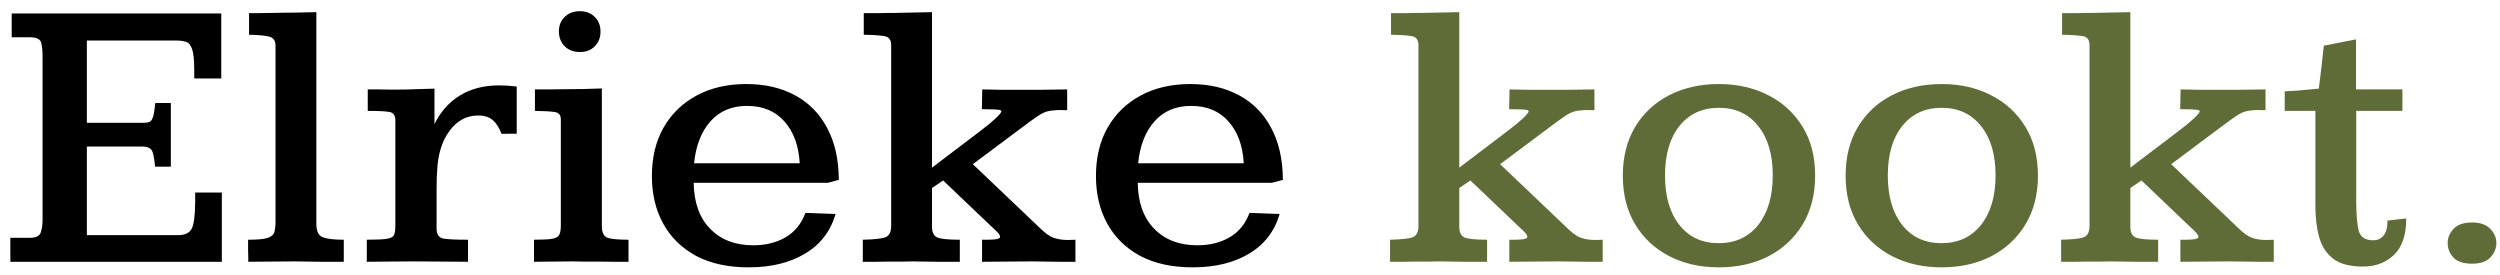
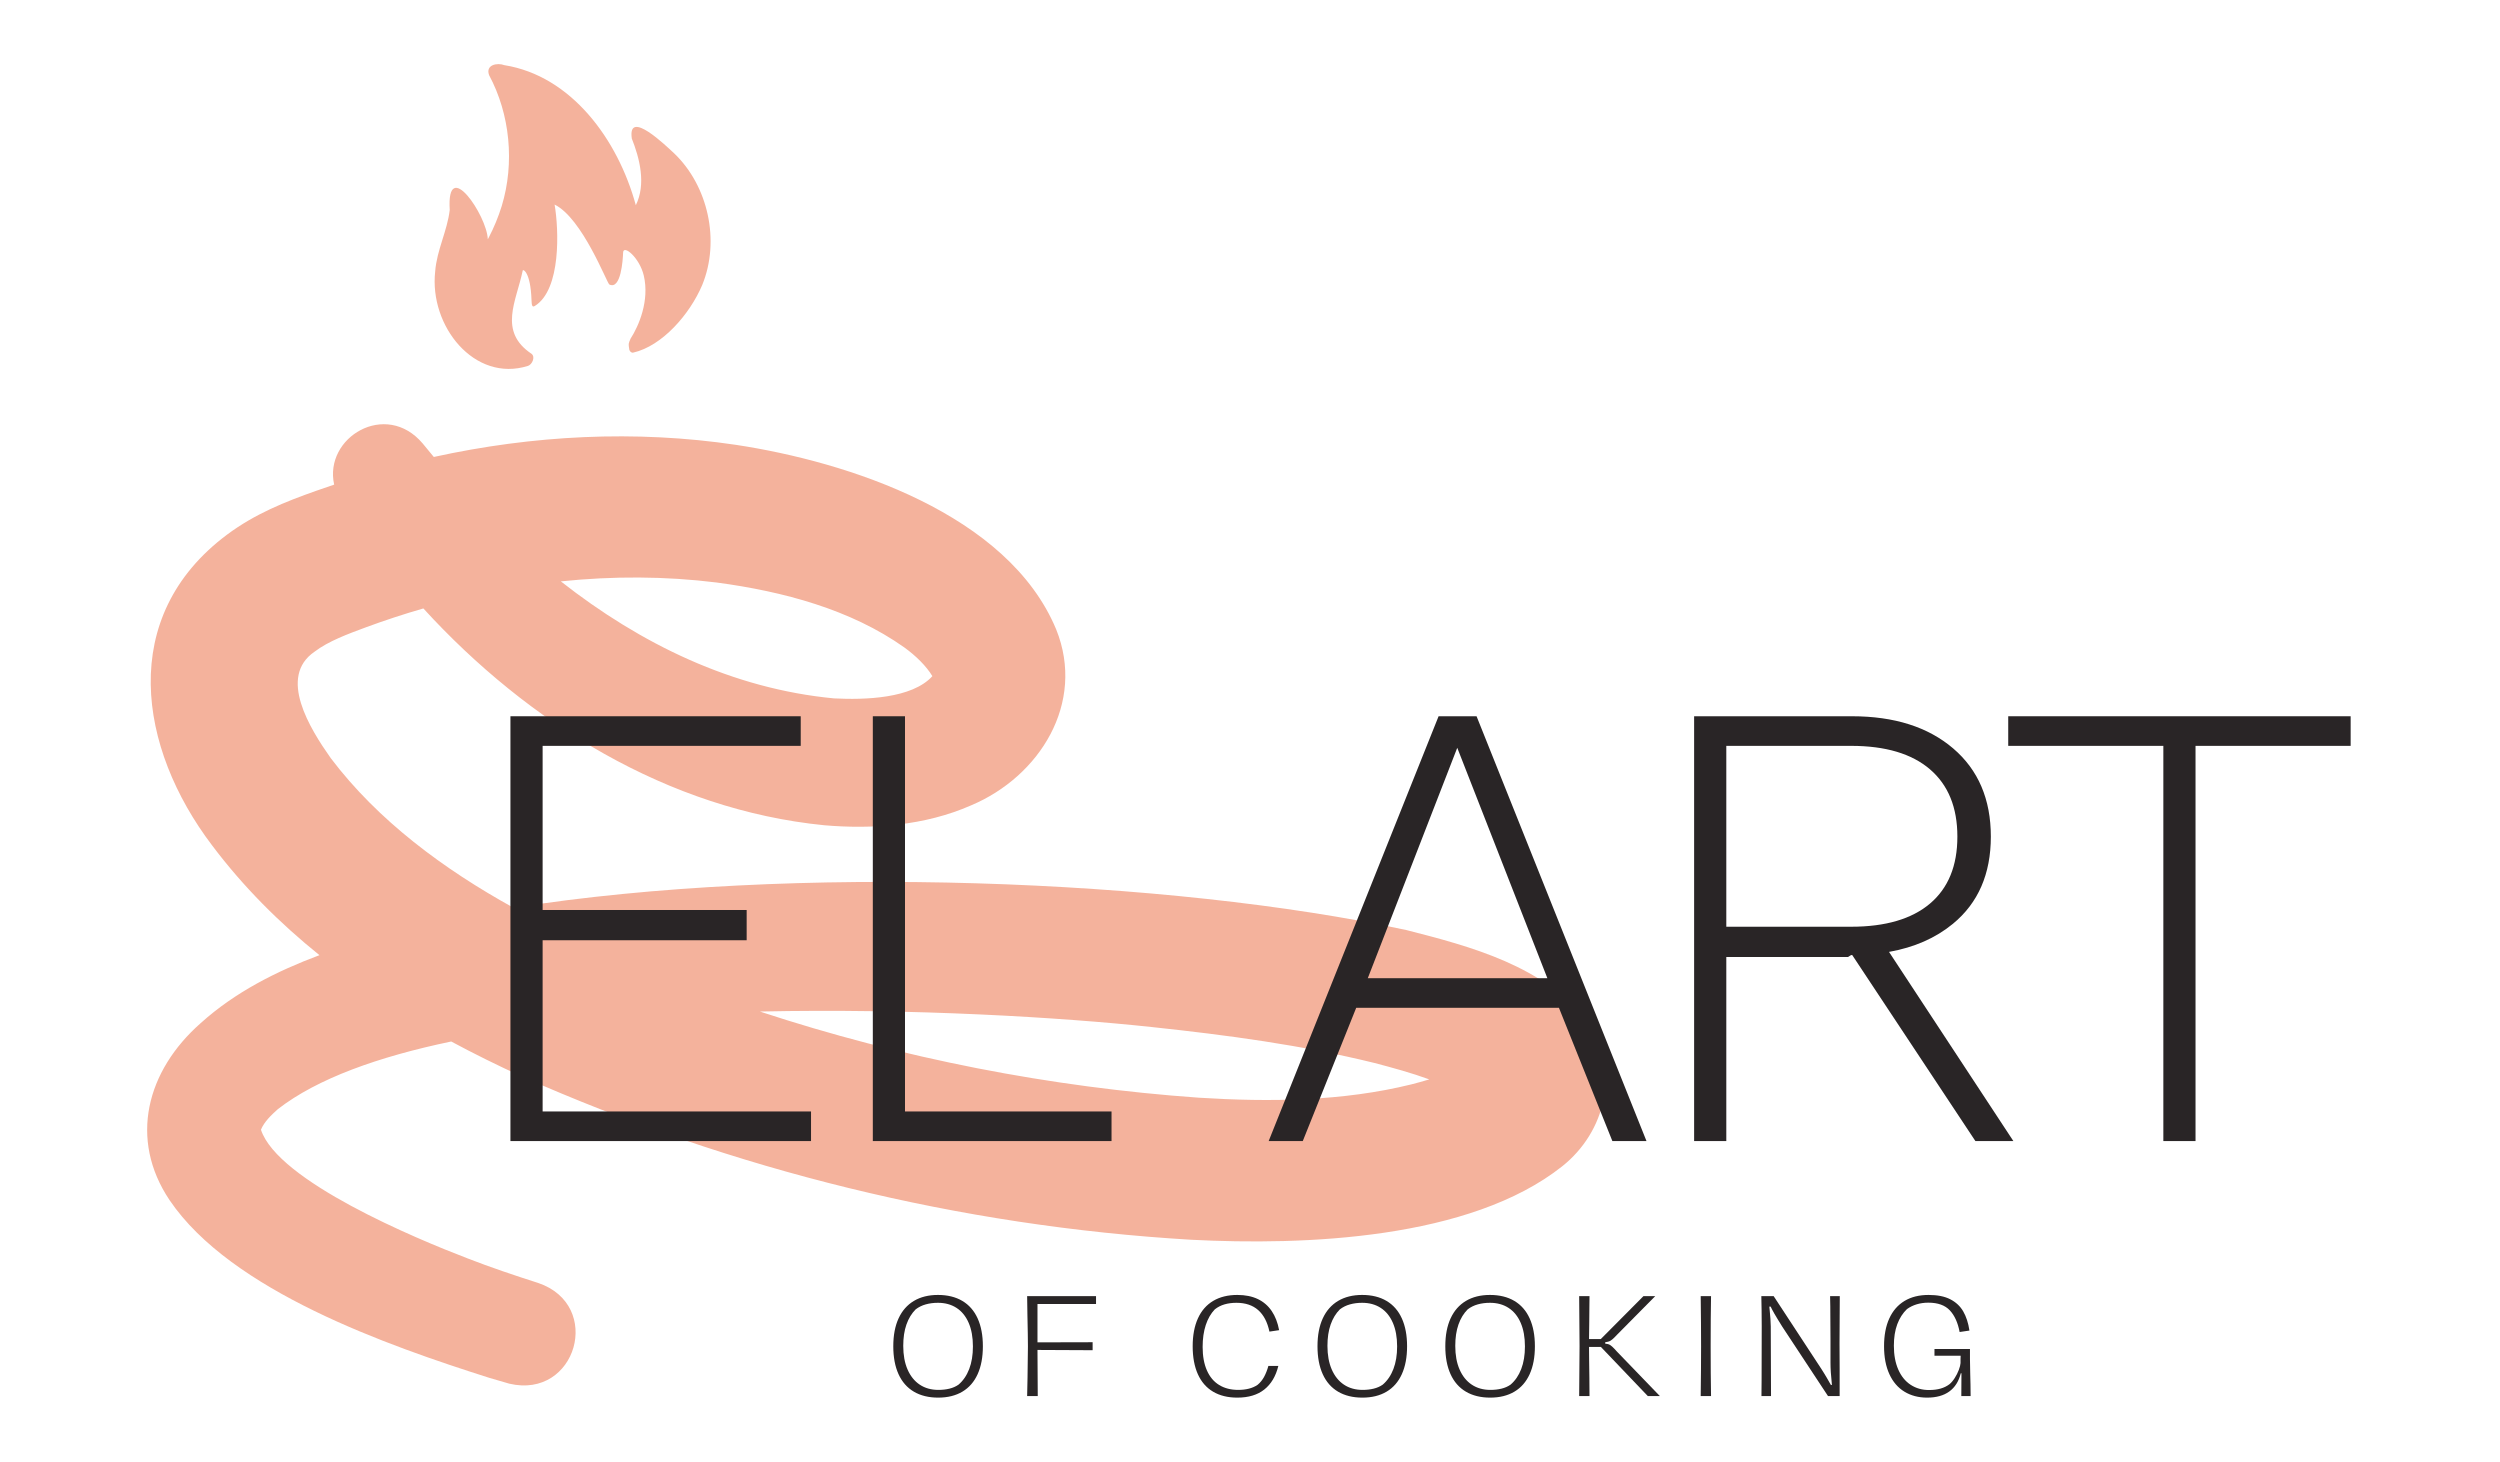
- <svg xmlns="http://www.w3.org/2000/svg" width="191" height="21" viewBox="0 0 191 21" fill="none">
-   <path d="M0.791 20V18.169H2.271C2.749 18.169 3.032 18.027 3.12 17.744C3.208 17.461 3.252 17.148 3.252 16.807V4.355C3.252 3.906 3.218 3.545 3.149 3.271C3.081 2.988 2.788 2.847 2.271 2.847H0.894V1.03H16.904V5.996H14.839V5.322C14.839 4.58 14.785 4.058 14.678 3.755C14.57 3.442 14.414 3.257 14.209 3.198C14.004 3.13 13.755 3.096 13.462 3.096H6.636V9.38H10.972C11.148 9.38 11.294 9.36 11.411 9.321C11.528 9.272 11.621 9.146 11.69 8.94C11.758 8.726 11.816 8.369 11.865 7.871H13.052V12.734H11.851C11.782 11.992 11.68 11.553 11.543 11.416C11.406 11.27 11.196 11.196 10.913 11.196H6.636V17.964H13.608C14.116 17.964 14.458 17.808 14.634 17.495C14.81 17.183 14.902 16.504 14.912 15.459C14.912 15.352 14.912 15.229 14.912 15.093C14.912 14.956 14.912 14.829 14.912 14.712H16.948V20H0.791ZM18.97 20C18.97 19.932 18.97 19.824 18.97 19.678C18.97 19.521 18.965 19.351 18.955 19.165C18.955 18.98 18.955 18.809 18.955 18.652C18.955 18.496 18.955 18.384 18.955 18.315C19.658 18.315 20.151 18.271 20.435 18.184C20.727 18.086 20.903 17.935 20.962 17.73C21.02 17.524 21.05 17.256 21.05 16.924V3.491C21.05 3.091 20.874 2.856 20.523 2.788C20.181 2.71 19.683 2.666 19.028 2.656V1.001C19.273 1.001 19.556 1.001 19.878 1.001C20.2 0.991 20.518 0.986 20.83 0.986C21.152 0.977 21.416 0.972 21.621 0.972C22.031 0.972 22.446 0.967 22.866 0.957C23.286 0.947 23.721 0.938 24.17 0.928V17.129C24.17 17.656 24.331 17.988 24.653 18.125C24.985 18.252 25.523 18.315 26.265 18.315V20C25.689 20 25.112 20 24.536 20C23.97 19.99 23.301 19.98 22.529 19.971C21.797 19.971 21.157 19.976 20.61 19.985C20.073 19.995 19.526 20 18.97 20ZM28.023 20V18.315C28.755 18.315 29.268 18.291 29.561 18.242C29.863 18.193 30.044 18.096 30.102 17.949C30.171 17.793 30.205 17.564 30.205 17.261V9.204C30.205 8.833 30.064 8.618 29.78 8.56C29.507 8.501 28.945 8.472 28.096 8.472V6.831C28.262 6.831 28.516 6.831 28.857 6.831C29.209 6.831 29.531 6.836 29.824 6.846C30.117 6.846 30.264 6.846 30.264 6.846C30.732 6.846 31.211 6.836 31.699 6.816C32.188 6.797 32.685 6.782 33.193 6.772V9.482C33.652 8.545 34.297 7.817 35.127 7.3C35.967 6.782 36.968 6.523 38.13 6.523C38.56 6.523 39.009 6.553 39.477 6.611V10.215C39.292 10.215 39.097 10.215 38.892 10.215C38.687 10.215 38.496 10.22 38.32 10.229C38.154 9.78 37.935 9.434 37.661 9.189C37.388 8.945 37.012 8.823 36.533 8.823C35.645 8.823 34.912 9.219 34.336 10.01C33.76 10.791 33.447 11.812 33.398 13.071C33.389 13.101 33.379 13.257 33.369 13.54C33.369 13.823 33.364 14.17 33.355 14.58C33.355 14.99 33.355 15.405 33.355 15.825C33.355 16.235 33.355 16.597 33.355 16.909C33.355 17.212 33.355 17.393 33.355 17.451C33.355 17.9 33.525 18.159 33.867 18.227C34.219 18.286 34.849 18.315 35.757 18.315V20C35.093 20 34.438 19.995 33.794 19.985C33.149 19.976 32.378 19.971 31.48 19.971C30.737 19.971 30.112 19.976 29.605 19.985C29.106 19.995 28.579 20 28.023 20ZM40.796 20V18.315C41.45 18.315 41.919 18.291 42.202 18.242C42.485 18.184 42.661 18.081 42.73 17.935C42.808 17.778 42.847 17.544 42.847 17.231V9.116C42.847 8.794 42.695 8.608 42.393 8.56C42.09 8.511 41.582 8.481 40.869 8.472C40.869 8.188 40.869 7.915 40.869 7.651C40.869 7.378 40.869 7.104 40.869 6.831C41.27 6.831 41.66 6.831 42.041 6.831C42.422 6.831 42.788 6.826 43.14 6.816C43.618 6.816 44.087 6.812 44.546 6.802C45.015 6.792 45.493 6.777 45.981 6.758V17.275C45.981 17.764 46.128 18.061 46.421 18.169C46.714 18.267 47.246 18.315 48.018 18.315V20C47.734 20 47.383 20 46.963 20C46.553 19.99 46.128 19.985 45.688 19.985C45.249 19.985 44.858 19.985 44.517 19.985C44.175 19.976 43.935 19.971 43.799 19.971C43.193 19.971 42.661 19.976 42.202 19.985C41.743 19.995 41.274 20 40.796 20ZM44.312 3.975C43.833 3.975 43.442 3.828 43.14 3.535C42.847 3.232 42.7 2.856 42.7 2.407C42.7 1.948 42.847 1.577 43.14 1.294C43.442 1.001 43.828 0.854 44.297 0.854C44.775 0.854 45.156 1.001 45.44 1.294C45.732 1.577 45.879 1.953 45.879 2.422C45.879 2.871 45.732 3.242 45.44 3.535C45.156 3.828 44.78 3.975 44.312 3.975ZM57.202 20.425C55.62 20.425 54.277 20.132 53.174 19.546C52.08 18.95 51.245 18.13 50.669 17.085C50.093 16.04 49.805 14.829 49.805 13.452C49.805 12.026 50.102 10.791 50.698 9.746C51.304 8.691 52.144 7.876 53.218 7.3C54.302 6.714 55.566 6.421 57.012 6.421C58.447 6.421 59.692 6.709 60.747 7.285C61.802 7.852 62.617 8.682 63.193 9.775C63.779 10.859 64.077 12.183 64.087 13.745L63.237 13.965H52.998C53.018 15.469 53.438 16.641 54.258 17.48C55.078 18.32 56.172 18.74 57.539 18.74C58.486 18.74 59.307 18.54 60 18.14C60.703 17.739 61.216 17.114 61.538 16.265L63.838 16.352C63.447 17.681 62.666 18.691 61.494 19.385C60.332 20.078 58.901 20.425 57.202 20.425ZM53.027 12.471H61.099C61.02 11.123 60.63 10.059 59.927 9.277C59.233 8.486 58.281 8.091 57.07 8.091C55.908 8.091 54.976 8.486 54.273 9.277C53.579 10.059 53.164 11.123 53.027 12.471ZM65.918 20V18.315C66.748 18.296 67.314 18.237 67.617 18.14C67.93 18.032 68.086 17.739 68.086 17.261C68.086 17.261 68.086 17.012 68.086 16.514C68.086 16.006 68.086 15.342 68.086 14.521C68.086 13.701 68.086 12.803 68.086 11.826C68.086 10.84 68.086 9.858 68.086 8.882C68.086 7.896 68.086 6.992 68.086 6.172C68.086 5.352 68.086 4.692 68.086 4.194C68.086 3.696 68.086 3.447 68.086 3.447C68.086 3.037 67.91 2.808 67.559 2.759C67.207 2.7 66.685 2.666 65.991 2.656V1.001C66.147 1.001 66.343 1.001 66.577 1.001C66.811 1.001 67.051 1.001 67.295 1.001C67.539 0.991 67.759 0.986 67.954 0.986C68.149 0.986 68.296 0.986 68.394 0.986C68.901 0.977 69.375 0.967 69.814 0.957C70.254 0.947 70.718 0.938 71.206 0.928V12.808L74.912 9.995C75.391 9.634 75.776 9.316 76.069 9.043C76.362 8.76 76.509 8.579 76.509 8.501C76.509 8.442 76.426 8.403 76.26 8.384C76.103 8.364 75.908 8.354 75.674 8.354C75.449 8.345 75.23 8.34 75.015 8.34L75.044 6.831C75.601 6.841 76.089 6.851 76.509 6.86C76.929 6.86 77.324 6.86 77.695 6.86C78.262 6.86 78.843 6.86 79.439 6.86C80.044 6.851 80.742 6.841 81.533 6.831V8.413C81.445 8.413 81.318 8.413 81.152 8.413C80.996 8.403 80.869 8.403 80.772 8.413C80.469 8.423 80.21 8.457 79.995 8.516C79.78 8.574 79.536 8.696 79.263 8.882C78.989 9.067 78.599 9.351 78.091 9.731L74.326 12.544L79.497 17.466C79.858 17.817 80.181 18.047 80.464 18.154C80.757 18.262 81.079 18.32 81.431 18.33C81.548 18.33 81.665 18.33 81.782 18.33C81.899 18.32 82.026 18.315 82.163 18.315V20C81.811 20 81.431 20 81.02 20C80.62 19.99 80.23 19.985 79.849 19.985C79.478 19.976 79.141 19.971 78.838 19.971C78.096 19.971 77.432 19.976 76.846 19.985C76.269 19.995 75.664 20 75.029 20V18.315C75.186 18.315 75.342 18.315 75.498 18.315C75.654 18.315 75.772 18.311 75.85 18.301C76.221 18.281 76.406 18.213 76.406 18.096C76.406 18.008 76.348 17.9 76.231 17.773C76.113 17.646 75.957 17.495 75.762 17.319L72.056 13.789L71.206 14.36V17.334C71.206 17.734 71.328 17.998 71.572 18.125C71.826 18.252 72.412 18.315 73.33 18.315V20C72.803 20 72.231 20 71.616 20C71.001 19.99 70.352 19.98 69.668 19.971C69.551 19.971 69.341 19.976 69.038 19.985C68.735 19.985 68.389 19.985 67.998 19.985C67.617 19.985 67.236 19.99 66.856 20C66.484 20 66.172 20 65.918 20ZM91.128 20.425C89.546 20.425 88.203 20.132 87.1 19.546C86.006 18.95 85.171 18.13 84.595 17.085C84.019 16.04 83.731 14.829 83.731 13.452C83.731 12.026 84.028 10.791 84.624 9.746C85.23 8.691 86.069 7.876 87.144 7.3C88.228 6.714 89.492 6.421 90.938 6.421C92.373 6.421 93.618 6.709 94.673 7.285C95.728 7.852 96.543 8.682 97.119 9.775C97.705 10.859 98.003 12.183 98.013 13.745L97.163 13.965H86.924C86.943 15.469 87.363 16.641 88.184 17.48C89.004 18.32 90.098 18.74 91.465 18.74C92.412 18.74 93.232 18.54 93.926 18.14C94.629 17.739 95.142 17.114 95.464 16.265L97.764 16.352C97.373 17.681 96.592 18.691 95.42 19.385C94.258 20.078 92.827 20.425 91.128 20.425ZM86.953 12.471H95.024C94.946 11.123 94.556 10.059 93.853 9.277C93.159 8.486 92.207 8.091 90.996 8.091C89.834 8.091 88.901 8.486 88.198 9.277C87.505 10.059 87.09 11.123 86.953 12.471Z" fill="black" />
-   <path d="M106.201 20V18.315C107.031 18.296 107.598 18.237 107.9 18.14C108.213 18.032 108.369 17.739 108.369 17.261C108.369 17.261 108.369 17.012 108.369 16.514C108.369 16.006 108.369 15.342 108.369 14.521C108.369 13.701 108.369 12.803 108.369 11.826C108.369 10.84 108.369 9.858 108.369 8.882C108.369 7.896 108.369 6.992 108.369 6.172C108.369 5.352 108.369 4.692 108.369 4.194C108.369 3.696 108.369 3.447 108.369 3.447C108.369 3.037 108.193 2.808 107.842 2.759C107.49 2.7 106.968 2.666 106.274 2.656V1.001C106.431 1.001 106.626 1.001 106.86 1.001C107.095 1.001 107.334 1.001 107.578 1.001C107.822 0.991 108.042 0.986 108.237 0.986C108.433 0.986 108.579 0.986 108.677 0.986C109.185 0.977 109.658 0.967 110.098 0.957C110.537 0.947 111.001 0.938 111.489 0.928V12.808L115.195 9.995C115.674 9.634 116.06 9.316 116.353 9.043C116.646 8.76 116.792 8.579 116.792 8.501C116.792 8.442 116.709 8.403 116.543 8.384C116.387 8.364 116.191 8.354 115.957 8.354C115.732 8.345 115.513 8.34 115.298 8.34L115.327 6.831C115.884 6.841 116.372 6.851 116.792 6.86C117.212 6.86 117.607 6.86 117.979 6.86C118.545 6.86 119.126 6.86 119.722 6.86C120.327 6.851 121.025 6.841 121.816 6.831V8.413C121.729 8.413 121.602 8.413 121.436 8.413C121.279 8.403 121.152 8.403 121.055 8.413C120.752 8.423 120.493 8.457 120.278 8.516C120.063 8.574 119.819 8.696 119.546 8.882C119.272 9.067 118.882 9.351 118.374 9.731L114.609 12.544L119.78 17.466C120.142 17.817 120.464 18.047 120.747 18.154C121.04 18.262 121.362 18.32 121.714 18.33C121.831 18.33 121.948 18.33 122.065 18.33C122.183 18.32 122.31 18.315 122.446 18.315V20C122.095 20 121.714 20 121.304 20C120.903 19.99 120.513 19.985 120.132 19.985C119.761 19.976 119.424 19.971 119.121 19.971C118.379 19.971 117.715 19.976 117.129 19.985C116.553 19.995 115.947 20 115.312 20V18.315C115.469 18.315 115.625 18.315 115.781 18.315C115.938 18.315 116.055 18.311 116.133 18.301C116.504 18.281 116.689 18.213 116.689 18.096C116.689 18.008 116.631 17.9 116.514 17.773C116.396 17.646 116.24 17.495 116.045 17.319L112.339 13.789L111.489 14.36V17.334C111.489 17.734 111.611 17.998 111.855 18.125C112.109 18.252 112.695 18.315 113.613 18.315V20C113.086 20 112.515 20 111.899 20C111.284 19.99 110.635 19.98 109.951 19.971C109.834 19.971 109.624 19.976 109.321 19.985C109.019 19.985 108.672 19.985 108.281 19.985C107.9 19.985 107.52 19.99 107.139 20C106.768 20 106.455 20 106.201 20ZM131.323 20.425C129.907 20.425 128.647 20.142 127.544 19.575C126.44 19.009 125.571 18.203 124.937 17.158C124.302 16.113 123.984 14.868 123.984 13.423C123.984 11.987 124.297 10.747 124.922 9.702C125.557 8.647 126.426 7.837 127.529 7.271C128.643 6.704 129.907 6.421 131.323 6.421C132.729 6.421 133.984 6.704 135.088 7.271C136.191 7.827 137.065 8.628 137.71 9.673C138.354 10.718 138.677 11.968 138.677 13.423C138.677 14.849 138.359 16.089 137.725 17.144C137.09 18.189 136.221 18.999 135.117 19.575C134.014 20.142 132.749 20.425 131.323 20.425ZM131.309 18.579C132.578 18.579 133.584 18.115 134.326 17.188C135.068 16.25 135.439 14.985 135.439 13.394C135.439 11.802 135.068 10.547 134.326 9.629C133.594 8.701 132.593 8.237 131.323 8.237C130.054 8.237 129.048 8.701 128.306 9.629C127.573 10.547 127.207 11.807 127.207 13.408C127.207 15 127.573 16.26 128.306 17.188C129.038 18.115 130.039 18.579 131.309 18.579ZM148.345 20.425C146.929 20.425 145.669 20.142 144.565 19.575C143.462 19.009 142.593 18.203 141.958 17.158C141.323 16.113 141.006 14.868 141.006 13.423C141.006 11.987 141.318 10.747 141.943 9.702C142.578 8.647 143.447 7.837 144.551 7.271C145.664 6.704 146.929 6.421 148.345 6.421C149.751 6.421 151.006 6.704 152.109 7.271C153.213 7.827 154.087 8.628 154.731 9.673C155.376 10.718 155.698 11.968 155.698 13.423C155.698 14.849 155.381 16.089 154.746 17.144C154.111 18.189 153.242 18.999 152.139 19.575C151.035 20.142 149.771 20.425 148.345 20.425ZM148.33 18.579C149.6 18.579 150.605 18.115 151.348 17.188C152.09 16.25 152.461 14.985 152.461 13.394C152.461 11.802 152.09 10.547 151.348 9.629C150.615 8.701 149.614 8.237 148.345 8.237C147.075 8.237 146.069 8.701 145.327 9.629C144.595 10.547 144.229 11.807 144.229 13.408C144.229 15 144.595 16.26 145.327 17.188C146.06 18.115 147.061 18.579 148.33 18.579ZM157.471 20V18.315C158.301 18.296 158.867 18.237 159.17 18.14C159.482 18.032 159.639 17.739 159.639 17.261C159.639 17.261 159.639 17.012 159.639 16.514C159.639 16.006 159.639 15.342 159.639 14.521C159.639 13.701 159.639 12.803 159.639 11.826C159.639 10.84 159.639 9.858 159.639 8.882C159.639 7.896 159.639 6.992 159.639 6.172C159.639 5.352 159.639 4.692 159.639 4.194C159.639 3.696 159.639 3.447 159.639 3.447C159.639 3.037 159.463 2.808 159.111 2.759C158.76 2.7 158.237 2.666 157.544 2.656V1.001C157.7 1.001 157.896 1.001 158.13 1.001C158.364 1.001 158.604 1.001 158.848 1.001C159.092 0.991 159.312 0.986 159.507 0.986C159.702 0.986 159.849 0.986 159.946 0.986C160.454 0.977 160.928 0.967 161.367 0.957C161.807 0.947 162.271 0.938 162.759 0.928V12.808L166.465 9.995C166.943 9.634 167.329 9.316 167.622 9.043C167.915 8.76 168.062 8.579 168.062 8.501C168.062 8.442 167.979 8.403 167.812 8.384C167.656 8.364 167.461 8.354 167.227 8.354C167.002 8.345 166.782 8.34 166.567 8.34L166.597 6.831C167.153 6.841 167.642 6.851 168.062 6.86C168.481 6.86 168.877 6.86 169.248 6.86C169.814 6.86 170.396 6.86 170.991 6.86C171.597 6.851 172.295 6.841 173.086 6.831V8.413C172.998 8.413 172.871 8.413 172.705 8.413C172.549 8.403 172.422 8.403 172.324 8.413C172.021 8.423 171.763 8.457 171.548 8.516C171.333 8.574 171.089 8.696 170.815 8.882C170.542 9.067 170.151 9.351 169.644 9.731L165.879 12.544L171.05 17.466C171.411 17.817 171.733 18.047 172.017 18.154C172.31 18.262 172.632 18.32 172.983 18.33C173.101 18.33 173.218 18.33 173.335 18.33C173.452 18.32 173.579 18.315 173.716 18.315V20C173.364 20 172.983 20 172.573 20C172.173 19.99 171.782 19.985 171.401 19.985C171.03 19.976 170.693 19.971 170.391 19.971C169.648 19.971 168.984 19.976 168.398 19.985C167.822 19.995 167.217 20 166.582 20V18.315C166.738 18.315 166.895 18.315 167.051 18.315C167.207 18.315 167.324 18.311 167.402 18.301C167.773 18.281 167.959 18.213 167.959 18.096C167.959 18.008 167.9 17.9 167.783 17.773C167.666 17.646 167.51 17.495 167.314 17.319L163.608 13.789L162.759 14.36V17.334C162.759 17.734 162.881 17.998 163.125 18.125C163.379 18.252 163.965 18.315 164.883 18.315V20C164.355 20 163.784 20 163.169 20C162.554 19.99 161.904 19.98 161.221 19.971C161.104 19.971 160.894 19.976 160.591 19.985C160.288 19.985 159.941 19.985 159.551 19.985C159.17 19.985 158.789 19.99 158.408 20C158.037 20 157.725 20 157.471 20ZM180.527 20.366C179.58 20.366 178.843 20.181 178.315 19.81C177.788 19.429 177.417 18.887 177.202 18.184C176.997 17.48 176.895 16.655 176.895 15.708V8.472H174.551V6.978C174.814 6.968 175.151 6.948 175.562 6.919C175.972 6.88 176.338 6.846 176.66 6.816C176.992 6.787 177.158 6.772 177.158 6.772C177.168 6.694 177.192 6.494 177.231 6.172C177.271 5.84 177.314 5.479 177.363 5.088C177.412 4.688 177.451 4.336 177.48 4.033C177.52 3.721 177.539 3.54 177.539 3.491L180 3.008V6.831H183.545V8.472H180.015V15.356C180.015 16.294 180.073 17.031 180.19 17.568C180.308 18.096 180.688 18.359 181.333 18.359C181.636 18.359 181.89 18.242 182.095 18.008C182.3 17.773 182.402 17.388 182.402 16.851L183.838 16.689C183.838 17.949 183.525 18.877 182.9 19.473C182.275 20.068 181.484 20.366 180.527 20.366ZM188.862 20.146C188.218 20.146 187.744 19.99 187.441 19.678C187.148 19.365 187.002 18.994 187.002 18.564C187.002 18.164 187.153 17.803 187.456 17.48C187.759 17.158 188.228 16.997 188.862 16.997C189.478 16.997 189.941 17.158 190.254 17.48C190.566 17.803 190.723 18.164 190.723 18.564C190.723 18.965 190.571 19.331 190.269 19.663C189.976 19.985 189.507 20.146 188.862 20.146Z" fill="#5F6C37" />
+ <svg xmlns="http://www.w3.org/2000/svg" version="1.1" id="svg1" width="1025.387" height="599.547" viewBox="0 0 1025.387 599.547">
+   <defs id="defs1" />
+   <g id="g1">
+     <g id="group-R5">
+       <path id="path2" d="m 1624.21,3371.06 c 12.45,4.1 23.14,26.61 11.41,36.81 -104.29,69.39 -46.96,162.26 -27.63,256.54 0.51,5.07 24.11,-3.67 27,-90.65 0.55,-16.53 2.18,-23.26 10.18,-18.34 81.58,50.29 73.93,236.28 60.85,311.89 85.86,-42.22 161.17,-242.41 168.48,-245.93 35.68,-17.14 41.54,76.04 42.3,98.21 0.88,25.75 50.6,-15.56 63.57,-70.69 18.13,-77.08 -15.29,-154.82 -40.62,-194 -7.11,-17.27 -6.74,-14.1 -3.89,-34.09 1.46,-5.24 6.51,-10.16 12.06,-8.89 89.59,20.44 174.15,118.38 212.08,207.6 56.32,136.96 17.8,306.04 -86.16,405.37 -23.18,21.29 -143.93,139.33 -130.31,45.55 -0.18,0.46 -0.36,0.89 -0.79,1.99 25.56,-63.84 45,-142.41 13.16,-207.08 -55.35,202.9 -198.75,397.94 -404.54,430.85 -21.58,8.2 -58.7,1.28 -46.73,-30.92 64.53,-120.33 78.88,-270.18 38.94,-401.87 l -0.32,-1.05 0.07,0.19 -0.43,-1.42 0.36,1.23 c -10.34,-33.43 -23.81,-65.74 -39.79,-96.54 0.69,1.34 1.01,1.88 -0.01,-0.02 l 0.01,0.02 c -0.94,-1.77 -1.96,-3.5 -2.92,-5.26 -2.42,73.24 -127.55,257.2 -117.1,90.17 -7.55,-64.59 -39.81,-123.57 -44.76,-189.11 -18.65,-167.92 120.68,-342.53 285.53,-290.56" style="fill:#f4b29c;fill-opacity:1;fill-rule:nonzero;stroke:none" transform="matrix(0.1333333,0,0,-0.1333333,0,599.5467)" />
+       <path id="path3" d="m 4532.63,1107.95 c 1.11,-1.12 1.11,-1.33 0,0 z m -844.61,11.94 c -456.47,32.31 -913.48,121.22 -1350.52,265.06 469.9,10.22 929.74,-17.98 1205.76,-47.72 231.41,-24.71 460.83,-55.32 684.11,-110.35 58.19,-15.23 115.31,-30.93 169.34,-50.67 -18.57,-5.63 -37.22,-10.73 -55.38,-15.4 -211.02,-52.08 -435.35,-54.66 -653.31,-40.92 z M 2204.98,2704.64 c 205.32,-27.54 412.22,-83.08 576.59,-199.49 35.33,-25.41 68.4,-57.98 86.55,-88.54 -62.63,-69.02 -207.23,-73.25 -302.36,-68.38 -312.62,29.69 -595.03,167.38 -840.56,359.97 159.8,16.54 320.97,16.22 479.78,-3.56 z m 669.79,-278.7 c -0.29,-1.11 -0.97,-2.25 -1.5,-3.49 0.3,0.92 0.59,1.85 0.93,2.6 0.25,0.76 1.33,2.05 0.57,0.89 z M 4883.31,1348.8 c -125.13,175.98 -365.29,237.68 -556.68,286.69 -728.1,156.87 -1887.14,204.13 -2746.88,68.65 -214.63,118.45 -416.99,268.11 -562.35,460.36 -64.064,90.77 -163.22,250.07 -49.755,327.36 42.365,32.54 104.215,55.13 157.805,74.98 58.09,21.51 117.16,40.81 176.88,58.1 321.53,-351.99 752.66,-619.08 1232.86,-666.92 146.34,-12.71 308.88,-2.01 452.38,61.31 210.02,88.46 352.72,314.22 261.46,541.04 -147.89,355.76 -640.04,515.42 -985.15,567.81 -310.07,46.27 -625.07,29.5 -929.43,-37.26 -11.5,13.72 -22.89,27.49 -34.11,41.35 -113.07,134.05 -304.68,18.94 -272.43,-126.46 -18.49,-6.23 -36.984,-12.42 -55.336,-19.01 C 876.313,2952.75 784.887,2916.22 698.402,2851.95 360.688,2599.6 425.645,2195.21 651.969,1896.7 748.176,1768.63 860.27,1656.99 982.727,1558.36 851.426,1509.19 723.492,1445.01 617.52,1349.42 450.777,1202.72 395.668,992.461 521.691,804.711 710.887,524.949 1193.64,357.191 1504.45,258.359 c 20.47,-6.187 39.51,-11.839 62.16,-18.148 206.58,-48.789 290.21,241.859 88.67,309.879 -70.71,22.582 -147.7,48.492 -216.59,75.351 -159.47,61.047 -584.116,237.911 -635.979,396.009 10.012,24.18 31.289,44.72 52.246,63.42 121.313,94.14 309.373,161.24 533.093,207.91 70.61,-38 142.51,-73.49 215.13,-106.61 652.25,-289.338 1349.53,-461.1 2060.81,-503.24 347.77,-18.032 857.86,0.672 1141.91,226.172 132.7,105.688 179.21,293.118 77.41,439.698" style="fill:#f4b29c;fill-opacity:1;fill-rule:nonzero;stroke:none" transform="matrix(0.1333333,0,0,-0.1333333,0,599.5467)" />
+       <path id="path4" d="m 2886.9,221.051 c 12.08,0 23.36,1.281 33.84,3.84 10.47,2.539 19.75,6.64 27.8,12.281 14.23,12.098 25.18,28.058 32.84,47.949 7.65,19.871 11.47,43.109 11.47,69.699 0,28.2 -4.36,52.36 -13.08,72.512 -8.74,20.148 -21.15,35.457 -37.28,45.93 -16.11,10.476 -35.18,15.707 -57.19,15.707 -13.45,0 -25.94,-1.61 -37.48,-4.84 -11.56,-3.207 -21.88,-8.32 -31.02,-15.289 -12.36,-12.36 -21.83,-27.871 -28.4,-46.539 -6.6,-18.68 -9.87,-40.629 -9.87,-65.871 0,-28.2 4.42,-52.442 13.29,-72.719 8.87,-20.281 21.36,-35.801 37.48,-46.539 16.11,-10.742 35.31,-16.121 57.6,-16.121 z m -0.8,-23.77 c -29.28,0 -54.26,6.117 -74.94,18.348 -20.68,12.211 -36.4,30.141 -47.14,53.769 -10.74,23.641 -16.12,52.243 -16.12,85.821 0,33.851 5.45,62.5 16.33,86.011 10.87,23.512 26.59,41.36 47.13,53.59 20.54,12.211 45.18,18.328 73.94,18.328 29.26,0 54.24,-6.117 74.93,-18.328 20.67,-12.23 36.39,-30.16 47.13,-53.789 10.74,-23.633 16.11,-52.242 16.11,-85.812 0,-33.578 -5.37,-62.18 -16.11,-85.821 -10.74,-23.628 -26.39,-41.558 -46.94,-53.769 -20.53,-12.231 -45.32,-18.348 -74.32,-18.348" style="fill:#292526;fill-opacity:1;fill-rule:nonzero;stroke:none" transform="matrix(0.1333333,0,0,-0.1333333,0,599.5467)" />
+       <path id="path5" d="m 3159.65,202.121 c 0.26,9.129 0.66,27.93 1.2,56.41 0.82,40.821 1.21,72.918 1.21,96.289 0,19.332 -0.54,52.489 -1.6,99.512 -0.55,28.738 -0.81,47.129 -0.81,55.199 h 211.92 V 485.34 h -180.1 V 367.301 l 169.62,0.41 v -24.582 l -169.62,0.812 c 0,-47.281 0.26,-94.543 0.81,-141.82 h -32.63" style="fill:#292526;fill-opacity:1;fill-rule:nonzero;stroke:none" transform="matrix(0.1333333,0,0,-0.1333333,0,599.5467)" />
+       <path id="path6" d="m 3806.27,197.281 c -29.28,0 -54.2,6.117 -74.74,18.348 -20.56,12.211 -36.13,30.141 -46.74,53.769 -10.6,23.641 -15.91,52.243 -15.91,85.821 0,33.57 5.37,62.179 16.11,85.812 10.74,23.629 26.39,41.559 46.93,53.789 20.56,12.211 45.33,18.328 74.35,18.328 24.42,0 45.46,-4.226 63.05,-12.687 17.59,-8.461 31.82,-20.75 42.7,-36.871 10.87,-16.11 18.46,-35.719 22.76,-58.82 l -29.81,-4.418 c -6.18,29.257 -17.74,51.359 -34.65,66.257 -16.92,14.922 -39.22,22.36 -66.87,22.36 -13.44,0 -25.66,-1.61 -36.67,-4.84 -11.02,-3.207 -20.95,-8.32 -29.8,-15.289 -12.1,-12.641 -21.37,-28.688 -27.81,-48.149 -6.44,-19.472 -9.67,-41.972 -9.67,-67.492 0,-28.199 4.36,-52.25 13.1,-72.109 8.72,-19.891 21.27,-34.86 37.67,-44.918 16.38,-10.07 35.98,-15.121 58.82,-15.121 11.8,0 22.75,1.281 32.83,3.84 10.07,2.539 19,6.511 26.79,11.879 8.05,6.71 14.71,14.91 19.94,24.582 5.24,9.668 9.6,20.796 13.09,33.437 h 30.63 c -7.79,-31.699 -22.17,-55.867 -43.12,-72.519 -20.95,-16.661 -48.61,-24.989 -82.98,-24.989" style="fill:#292526;fill-opacity:1;fill-rule:nonzero;stroke:none" transform="matrix(0.1333333,0,0,-0.1333333,0,599.5467)" />
+       <path id="path7" d="m 4191.82,221.051 c 12.08,0 23.36,1.281 33.84,3.84 10.47,2.539 19.75,6.64 27.8,12.281 14.23,12.098 25.18,28.058 32.84,47.949 7.65,19.871 11.47,43.109 11.47,69.699 0,28.2 -4.36,52.36 -13.08,72.512 -8.74,20.148 -21.15,35.457 -37.28,45.93 -16.11,10.476 -35.18,15.707 -57.2,15.707 -13.44,0 -25.93,-1.61 -37.47,-4.84 -11.56,-3.207 -21.89,-8.32 -31.02,-15.289 -12.36,-12.36 -21.83,-27.871 -28.41,-46.539 -6.59,-18.68 -9.87,-40.629 -9.87,-65.871 0,-28.2 4.43,-52.442 13.3,-72.719 8.87,-20.281 21.36,-35.801 37.48,-46.539 16.11,-10.742 35.31,-16.121 57.6,-16.121 z m -0.8,-23.77 c -29.28,0 -54.26,6.117 -74.94,18.348 -20.68,12.211 -36.4,30.141 -47.14,53.769 -10.74,23.641 -16.12,52.243 -16.12,85.821 0,33.851 5.44,62.5 16.33,86.011 10.87,23.512 26.59,41.36 47.13,53.59 20.54,12.211 45.18,18.328 73.93,18.328 29.27,0 54.25,-6.117 74.94,-18.328 20.67,-12.23 36.39,-30.16 47.13,-53.789 10.74,-23.633 16.11,-52.242 16.11,-85.812 0,-33.578 -5.37,-62.18 -16.11,-85.821 -10.74,-23.628 -26.39,-41.558 -46.94,-53.769 -20.54,-12.231 -45.32,-18.348 -74.32,-18.348" style="fill:#292526;fill-opacity:1;fill-rule:nonzero;stroke:none" transform="matrix(0.1333333,0,0,-0.1333333,0,599.5467)" />
+       <path id="path8" d="m 4585.01,221.051 c 12.08,0 23.36,1.281 33.84,3.84 10.47,2.539 19.75,6.64 27.8,12.281 14.23,12.098 25.18,28.058 32.84,47.949 7.65,19.871 11.47,43.109 11.47,69.699 0,28.2 -4.36,52.36 -13.08,72.512 -8.74,20.148 -21.15,35.457 -37.28,45.93 -16.11,10.476 -35.18,15.707 -57.19,15.707 -13.45,0 -25.94,-1.61 -37.48,-4.84 -11.55,-3.207 -21.88,-8.32 -31.02,-15.289 -12.35,-12.36 -21.83,-27.871 -28.4,-46.539 -6.59,-18.68 -9.87,-40.629 -9.87,-65.871 0,-28.2 4.42,-52.442 13.29,-72.719 8.87,-20.281 21.36,-35.801 37.48,-46.539 16.11,-10.742 35.31,-16.121 57.6,-16.121 z m -0.8,-23.77 c -29.28,0 -54.26,6.117 -74.93,18.348 -20.69,12.211 -36.41,30.141 -47.15,53.769 -10.74,23.641 -16.11,52.243 -16.11,85.821 0,33.851 5.44,62.5 16.32,86.011 10.87,23.512 26.59,41.36 47.13,53.59 20.54,12.211 45.18,18.328 73.94,18.328 29.26,0 54.24,-6.117 74.93,-18.328 20.67,-12.23 36.39,-30.16 47.13,-53.789 10.74,-23.633 16.11,-52.242 16.11,-85.812 0,-33.578 -5.37,-62.18 -16.11,-85.821 -10.74,-23.628 -26.39,-41.558 -46.93,-53.769 -20.54,-12.231 -45.33,-18.348 -74.33,-18.348" style="fill:#292526;fill-opacity:1;fill-rule:nonzero;stroke:none" transform="matrix(0.1333333,0,0,-0.1333333,0,599.5467)" />
+       <path id="path9" d="m 4884.75,377.379 h 39.49 l 131.34,132.152 h 36.25 L 4974.6,391.07 c -5.92,-6.441 -10.82,-11.281 -14.7,-14.488 -3.91,-3.23 -7.2,-5.312 -9.88,-6.25 -2.68,-0.953 -6.72,-1.82 -12.09,-2.621 v -4.43 c 5.37,-0.543 9.33,-1.359 11.88,-2.422 2.56,-1.07 5.71,-3.3 9.48,-6.64 3.75,-3.36 8.59,-8.41 14.51,-15.117 l 132.14,-136.981 h -37.06 l -144.25,151.078 h -39.88 z m 3.23,-11.277 c 0,-13.161 0.13,-29.493 0.41,-48.954 0.26,-19.468 0.52,-39.558 0.8,-60.226 0,-11.563 0.07,-22.031 0.2,-31.422 0.13,-9.41 0.19,-17.199 0.19,-23.379 h -31.82 c 0.81,68.231 1.2,119.391 1.2,153.508 0,33.832 -0.39,85.133 -1.2,153.902 h 31.82 c -0.26,-9.41 -0.39,-21.371 -0.39,-35.871 0,-14.488 -0.15,-30.09 -0.41,-46.719 -0.54,-20.429 -0.8,-40.711 -0.8,-60.839" style="fill:#292526;fill-opacity:1;fill-rule:nonzero;stroke:none" transform="matrix(0.1333333,0,0,-0.1333333,0,599.5467)" />
+       <path id="path10" d="m 5231.63,202.121 c 0.8,59.621 1.19,110.801 1.19,153.508 0,42.422 -0.39,93.723 -1.19,153.902 h 31.82 c -0.81,-44.59 -1.2,-95.89 -1.2,-153.902 0,-57.758 0.39,-108.918 1.2,-153.508 h -31.82" style="fill:#292526;fill-opacity:1;fill-rule:nonzero;stroke:none" transform="matrix(0.1333333,0,0,-0.1333333,0,599.5467)" />
+       <path id="path11" d="m 5418.54,202.121 0.42,48.34 c 0.26,32.508 0.39,88.25 0.39,167.199 l -0.39,48.75 c -0.29,7.531 -0.42,14.84 -0.42,21.949 0,7.121 -0.13,14.172 -0.39,21.172 h 37.87 l 147.05,-224.41 c 2.95,-4.57 5.77,-9.07 8.46,-13.492 2.68,-4.449 5.24,-8.68 7.65,-12.707 8.59,-14.492 12.9,-22.012 12.9,-22.551 h 3.22 l -0.81,8.859 c -1.08,9.68 -1.95,19.68 -2.62,30.02 -0.67,10.332 -1,20.34 -1,30.02 0,22.55 0,45.371 0,68.492 0,23.09 -0.15,45.648 -0.41,67.668 0,12.902 -0.07,25.05 -0.2,36.468 -0.13,11.411 -0.34,21.954 -0.6,31.633 h 29.82 c -0.54,-52.121 -0.81,-100.722 -0.81,-145.859 0,-35.442 0.13,-62.031 0.39,-79.762 v -81.789 h -35.85 L 5483,414.84 c -5.36,8.601 -10.13,16.332 -14.29,23.16 -4.17,6.852 -7.72,12.84 -10.68,17.941 -2.42,4.289 -4.57,8.188 -6.44,11.68 -1.88,3.5 -3.5,6.711 -4.83,9.68 h -4.04 l 1.22,-12.102 c 0.8,-8.051 1.54,-16.578 2.21,-25.578 0.66,-9 1,-16.723 1,-23.16 0,-73.063 0.26,-144.512 0.8,-214.34 h -29.41" style="fill:#292526;fill-opacity:1;fill-rule:nonzero;stroke:none" transform="matrix(0.1333333,0,0,-0.1333333,0,599.5467)" />
+       <path id="path12" d="m 5928.19,197.281 c -26.59,0 -49.9,6.117 -69.9,18.348 -20.01,12.211 -35.46,30.211 -46.32,53.98 -10.89,23.77 -16.33,52.289 -16.33,85.61 0,33.57 5.38,62.113 16.11,85.621 10.74,23.492 26.33,41.422 46.74,53.769 20.41,12.36 45.13,18.539 74.13,18.539 27.13,0 49.36,-4.429 66.67,-13.296 17.33,-8.872 30.62,-21.293 39.89,-37.262 9.27,-15.981 15.65,-35.649 19.14,-59.031 l -30.21,-4.43 c -5.38,28.742 -15.46,50.973 -30.23,66.68 -14.77,15.722 -36.78,23.57 -66.06,23.57 -12.63,0 -24.51,-1.688 -35.66,-5.027 -11.15,-3.372 -21.15,-8.27 -30.01,-14.711 -12.89,-12.36 -22.84,-27.871 -29.82,-46.539 -6.99,-18.672 -10.48,-40.75 -10.48,-66.282 0,-28.191 4.51,-52.57 13.51,-73.109 8.98,-20.539 21.69,-36.199 38.06,-46.941 16.38,-10.75 35.18,-16.11 56.41,-16.11 13.43,0 25.32,1.481 35.66,4.43 10.33,2.949 19.39,7.39 27.19,13.289 5.64,4.562 11.09,10.941 16.32,19.133 5.23,8.199 9.47,16.59 12.68,25.179 3.23,8.61 4.97,15.579 5.25,20.95 0,4.039 0,8.199 0,12.488 0,4.301 0.13,7.66 0.39,10.09 h -80.57 v 20.543 h 109.18 c -0.26,-15.582 0,-40.973 0.8,-76.153 0.27,-10.48 0.54,-21.339 0.81,-32.617 0.28,-11.301 0.41,-23.25 0.41,-35.871 h -28.61 l 0.41,70.098 h -2.02 c -6.18,-24.707 -17.93,-43.379 -35.26,-56 -17.31,-12.629 -40.08,-18.938 -68.28,-18.938" style="fill:#292526;fill-opacity:1;fill-rule:nonzero;stroke:none" transform="matrix(0.1333333,0,0,-0.1333333,0,599.5467)" />
+       <path id="path13" d="m 1669.19,1604.25 h 627.66 v 93.06 h -627.66 v 504.9 h 793.98 v 91.08 H 1570.19 V 986.488 h 924.66 v 91.082 h -825.66 v 526.68" style="fill:#292526;fill-opacity:1;fill-rule:nonzero;stroke:none" transform="matrix(0.1333333,0,0,-0.1333333,0,599.5467)" />
+       <path id="path14" d="m 2783.93,2293.29 h -99 V 986.488 h 734.32 v 91.082 h -635.32 v 1215.72" style="fill:#292526;fill-opacity:1;fill-rule:nonzero;stroke:none" transform="matrix(0.1333333,0,0,-0.1333333,0,599.5467)" />
+       <path id="path15" d="m 4207.52,1487.43 275.23,708.84 277.2,-708.84 z M 4425.33,2293.29 3902.6,986.488 h 104.94 l 164.35,409.862 h 623.69 l 164.35,-409.862 h 104.94 L 4542.14,2293.29 h -116.81" style="fill:#292526;fill-opacity:1;fill-rule:nonzero;stroke:none" transform="matrix(0.1333333,0,0,-0.1333333,0,599.5467)" />
+       <path id="path16" d="m 5310.39,1645.83 v 556.38 h 384.12 c 105.58,0 186.42,-24.1 242.55,-72.27 56.08,-48.2 84.15,-117.16 84.15,-206.91 0,-89.78 -28.07,-158.4 -84.15,-205.92 -56.13,-47.52 -136.97,-71.28 -242.55,-71.28 z m 696.96,8.91 c 77.86,64.01 116.82,153.45 116.82,268.29 0,114.84 -38.62,205.24 -115.84,271.26 -77.21,65.99 -181.17,99 -311.85,99 h -485.1 V 986.488 h 99.01 v 566.282 h 374.21 l 9.91,5.94 c 1.08,0 2.12,0.04 3.19,0.05 l 378.95,-572.272 h 116.81 L 5810.91,1568.4 c 77.77,13.87 143.25,42.62 196.44,86.34" style="fill:#292526;fill-opacity:1;fill-rule:nonzero;stroke:none" transform="matrix(0.1333333,0,0,-0.1333333,0,599.5467)" />
+       <path id="path17" d="m 6177.63,2293.29 v -91.08 h 477.18 V 986.488 h 98.99 V 2202.21 h 477.19 v 91.08 H 6177.63" style="fill:#292526;fill-opacity:1;fill-rule:nonzero;stroke:none" transform="matrix(0.1333333,0,0,-0.1333333,0,599.5467)" />
+     </g>
+   </g>
</svg>
